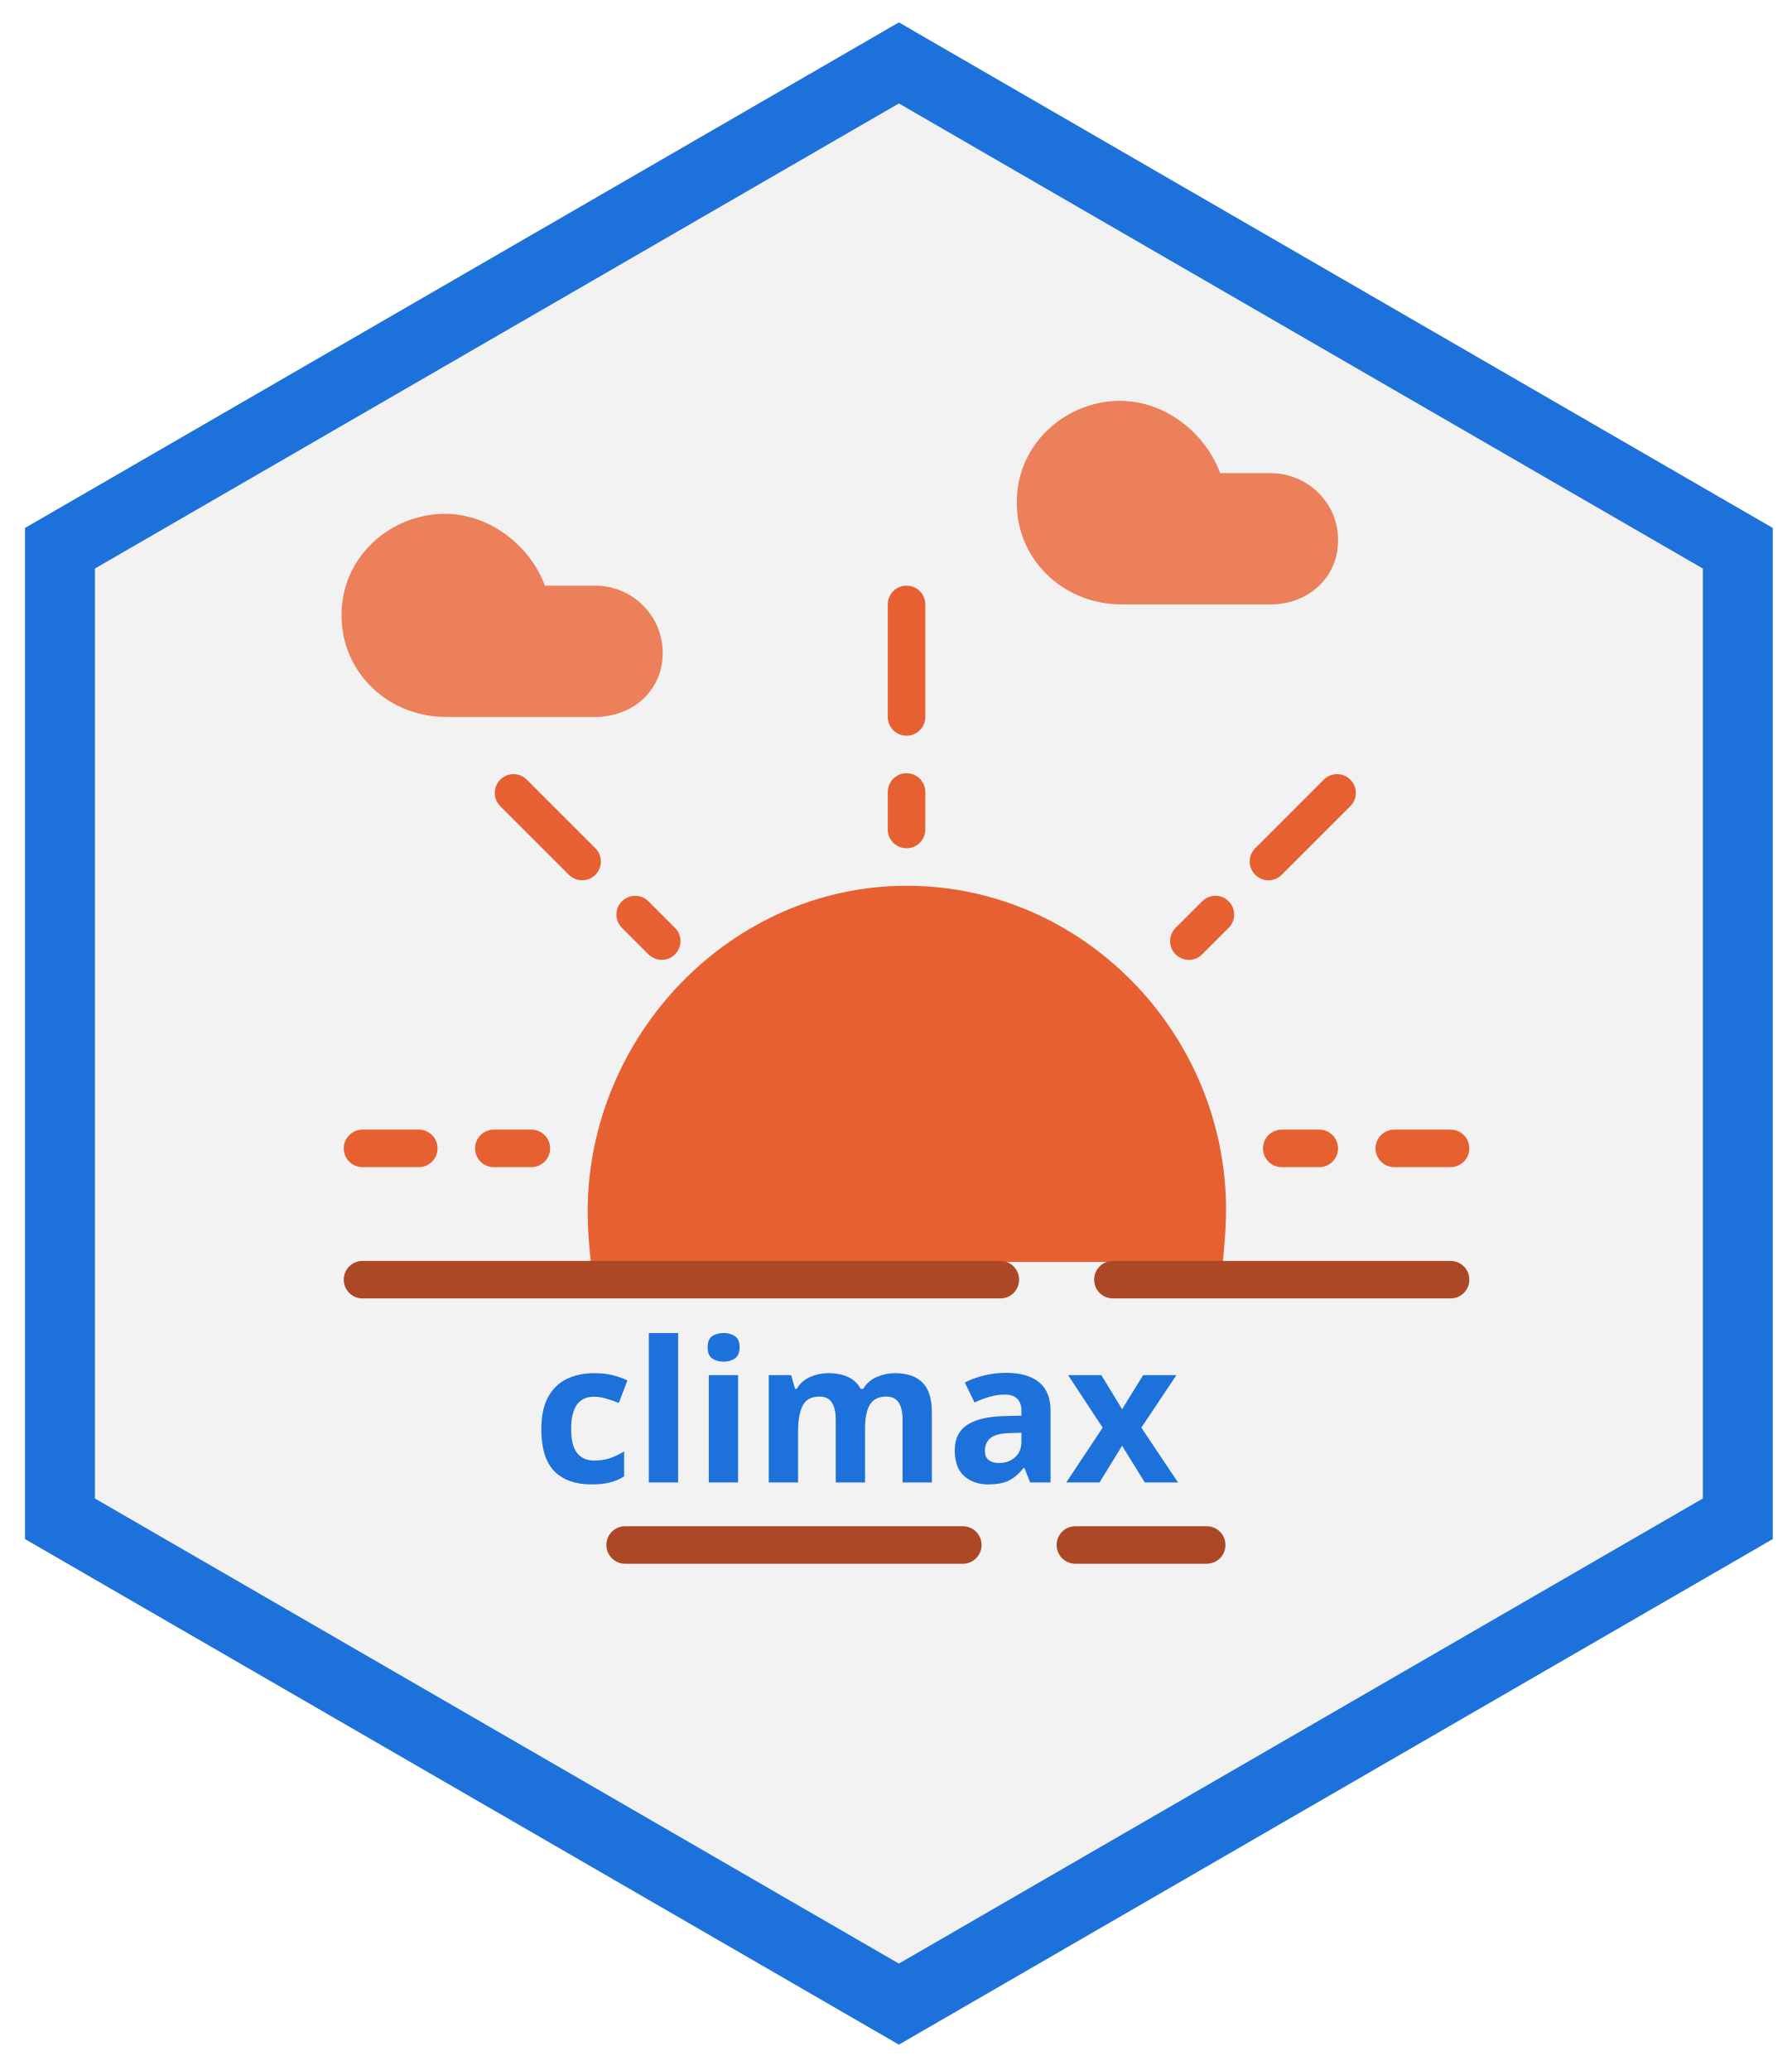
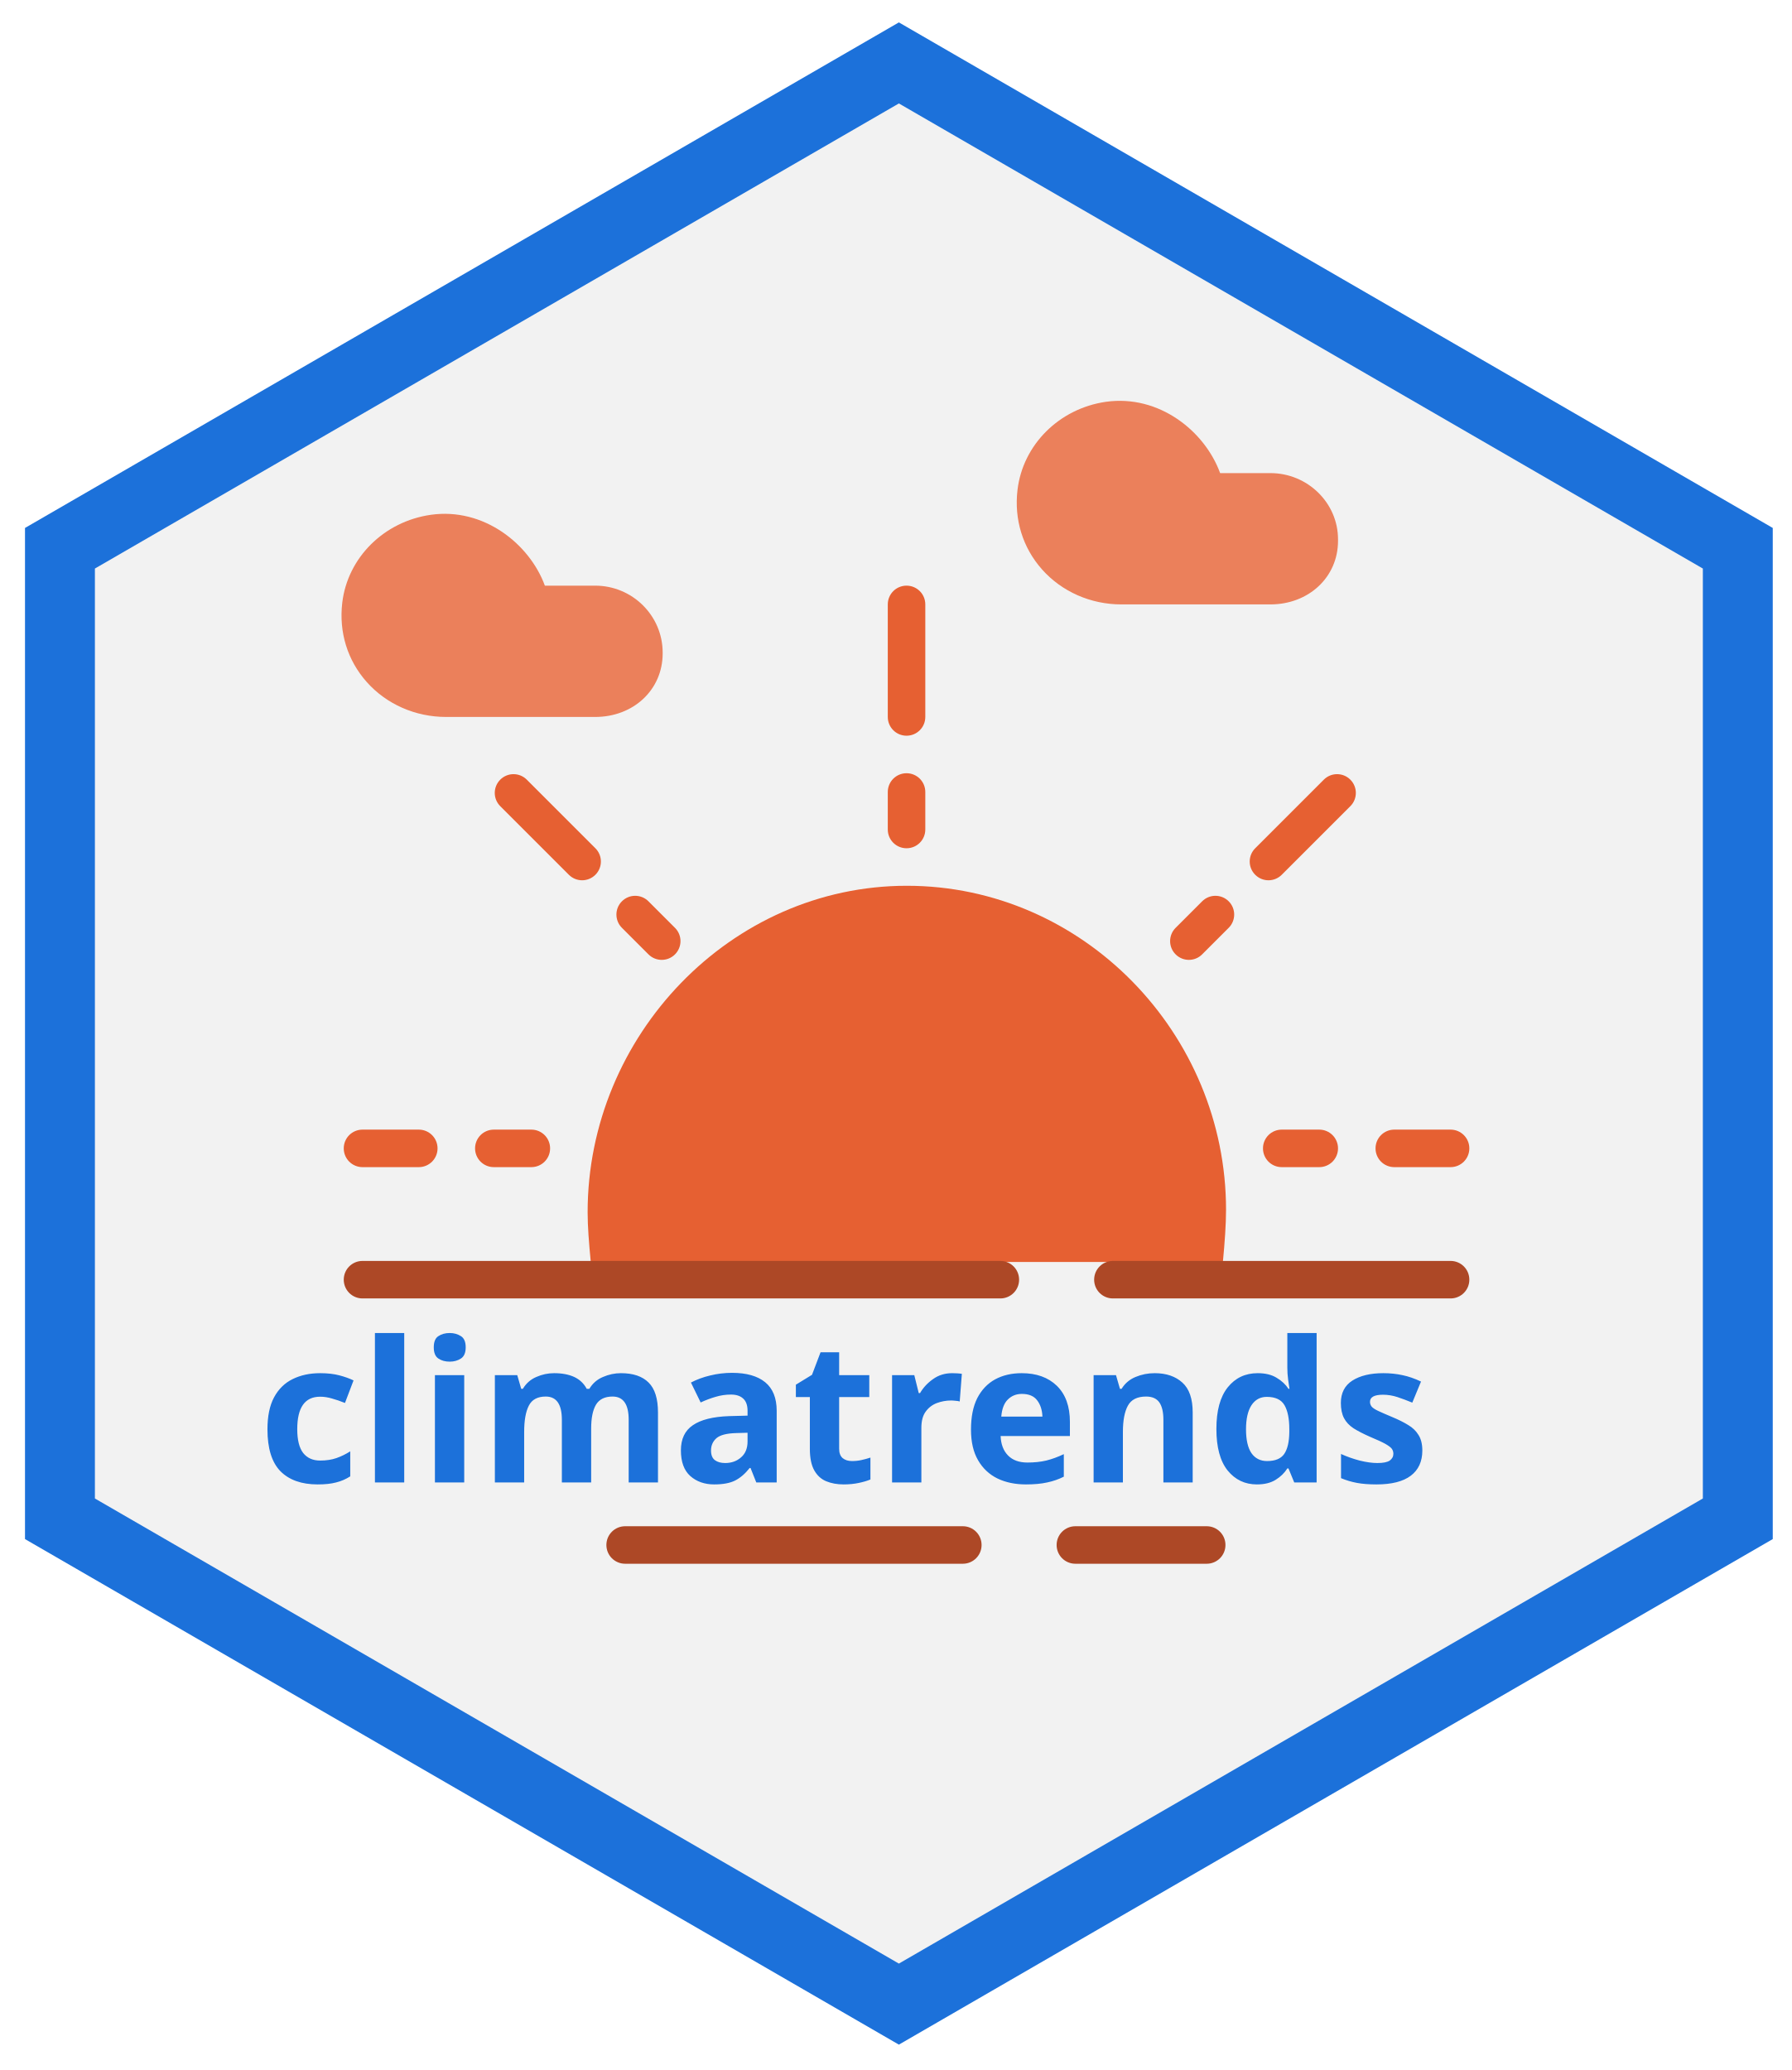
- <svg xmlns="http://www.w3.org/2000/svg" width="4.5cm" height="5.2cm" viewBox="0 0 170.079 196.535" version="1.1" id="svg6">
+ <svg xmlns="http://www.w3.org/2000/svg" id="svg6" version="1.1" viewBox="0 0 170.079 196.535" height="5.2cm" width="4.5cm">
  <defs id="defs10" />
-   <path d="M 6.416,142.37 V 52.047 L 84.493,6.878 162.57,52.047 v 90.322 l -78.077,45.168 z" id="path2" style="fill:#f2f2f2;stroke-width:1.304;fill-opacity:1" />
-   <path d="M 85.334,9.821 161.658,53.98 V 142.274 L 85.334,186.432 9.01,142.274 V 53.98 Z m 0,-7.695 L 2.373,50.126 V 146.127 L 85.334,194.127 168.295,146.127 V 50.126 Z" id="path4" style="fill:#1c71da;stroke-width:1.33;fill-opacity:1" />
-   <text xml:space="preserve" style="font-style:normal;font-variant:normal;font-weight:bold;font-stretch:normal;font-size:18.667px;line-height:1.25;font-family:sans-serif;-inkscape-font-specification:'sans-serif Bold';font-variant-ligatures:normal;font-variant-caps:normal;font-variant-numeric:normal;font-variant-east-asian:normal;text-align:start;letter-spacing:0px;word-spacing:0px;writing-mode:lr-tb;text-anchor:start;fill:#1c71da;fill-opacity:1;stroke:none" x="50.547" y="140.751" id="text833">
-     <tspan id="tspan831" x="50.547" y="140.751">climax</tspan>
+   <path style="fill:#f2f2f2;stroke-width:1.304;fill-opacity:1" id="path2" d="M 6.416,142.37 V 52.047 L 84.493,6.878 162.57,52.047 v 90.322 l -78.077,45.168 z" />
+   <path style="fill:#1c71da;stroke-width:1.33;fill-opacity:1" id="path4" d="M 85.334,9.821 161.658,53.98 V 142.274 L 85.334,186.432 9.01,142.274 V 53.98 Z m 0,-7.695 L 2.373,50.126 V 146.127 L 85.334,194.127 168.295,146.127 V 50.126 Z" />
+   <text id="text833" y="140.751" x="24.547" style="font-style:normal;font-variant:normal;font-weight:bold;font-stretch:normal;font-size:18.667px;line-height:1.25;font-family:sans-serif;-inkscape-font-specification:'sans-serif Bold';font-variant-ligatures:normal;font-variant-caps:normal;font-variant-numeric:normal;font-variant-east-asian:normal;text-align:start;letter-spacing:0px;word-spacing:0px;writing-mode:lr-tb;text-anchor:start;fill:#1c71da;fill-opacity:1;stroke:none" xml:space="preserve">
+     <tspan y="140.751" x="24.547" id="tspan831">climatrends</tspan>
  </text>
-   <g id="g1260" transform="matrix(0.2226172,0,0,0.2226172,-12.82653,115.8398)">
-     <g transform="translate(203.2525,-350.4678)" id="g1035">
-       <path style="fill:#eb805b" d="M 108.162,79.888 H 86.722 C 80.202,62.072 60.594,46.472 38.074,49.672 18.122,52.52 2.602,67.928 0.322,87.152 c -1.488,12.576 2.216,24.6 10.44,33.84 8.408,9.464 20.744,14.896 33.824,14.896 h 63.576 c 16.392,0 28.792,-11.624 28.792,-27.08 0,-0.04 0,-0.088 0,-0.128 0,-0.016 0,-0.04 0,-0.056 0,-0.016 0,-0.04 0,-0.056 0,-0.04 0,-0.088 0,-0.128 0,-15.768 -12.928,-28.552 -28.792,-28.552 z" id="path1031" />
-       <path style="fill:#eb805b" d="M 396.114,31.888 H 374.682 C 368.162,13.992 348.666,-1.68 326.026,1.472 306.082,4.32 290.554,19.768 288.274,39.048 c -1.496,12.608 2.224,24.656 10.472,33.936 8.424,9.472 20.736,14.904 33.792,14.904 h 63.576 c 16.32,0 28.84,-11.608 28.84,-27.072 0,-0.08 0,-0.16 0,-0.24 0,-0.032 0,-0.072 0,-0.104 0,-0.04 0,-0.072 0,-0.112 0,-0.08 0,-0.168 0,-0.24 0,-15.608 -13.056,-28.232 -28.84,-28.232 z" id="path1033" />
+   <g transform="matrix(0.2226172,0,0,0.2226172,-12.82653,115.8398)" id="g1260">
+     <g id="g1035" transform="translate(203.2525,-350.4678)">
+       <path id="path1031" d="M 108.162,79.888 H 86.722 C 80.202,62.072 60.594,46.472 38.074,49.672 18.122,52.52 2.602,67.928 0.322,87.152 c -1.488,12.576 2.216,24.6 10.44,33.84 8.408,9.464 20.744,14.896 33.824,14.896 h 63.576 c 16.392,0 28.792,-11.624 28.792,-27.08 0,-0.04 0,-0.088 0,-0.128 0,-0.016 0,-0.04 0,-0.056 0,-0.016 0,-0.04 0,-0.056 0,-0.04 0,-0.088 0,-0.128 0,-15.768 -12.928,-28.552 -28.792,-28.552 z" style="fill:#eb805b" />
+       <path id="path1033" d="M 396.114,31.888 H 374.682 C 368.162,13.992 348.666,-1.68 326.026,1.472 306.082,4.32 290.554,19.768 288.274,39.048 c -1.496,12.608 2.224,24.656 10.472,33.936 8.424,9.472 20.736,14.904 33.792,14.904 h 63.576 c 16.32,0 28.84,-11.608 28.84,-27.072 0,-0.08 0,-0.16 0,-0.24 0,-0.032 0,-0.072 0,-0.104 0,-0.04 0,-0.072 0,-0.112 0,-0.08 0,-0.168 0,-0.24 0,-15.608 -13.056,-28.232 -28.84,-28.232 z" style="fill:#eb805b" />
    </g>
-     <g transform="translate(203.2525,-350.4678)" id="g1059">
-       <path style="fill:#e66032" d="m 377.202,346.088 c 0,-75.176 -60.944,-138.2 -136.128,-138.2 -75.184,0 -136.12,64.056 -136.12,139.24 0,6.144 0.552,12.888 1.336,21.2 h 269.568 c 0.792,-8.312 1.344,-16.096 1.344,-22.24 z" id="path1037" />
-       <path style="fill:#e66032" d="m 240.954,143.888 c -4.424,0 -8,-3.576 -8,-8 v -48 c 0,-4.424 3.576,-8 8,-8 4.424,0 8,3.576 8,8 v 48 c 0,4.424 -3.576,8 -8,8 z" id="path1039" />
-       <path style="fill:#e66032" d="m 240.954,191.888 c -4.424,0 -8,-3.576 -8,-8 v -16 c 0,-4.424 3.576,-8 8,-8 4.424,0 8,3.576 8,8 v 16 c 0,4.424 -3.576,8 -8,8 z" id="path1041" />
-       <path style="fill:#e66032" d="m 395.298,205.544 c -2.048,0 -4.096,-0.784 -5.656,-2.344 -3.128,-3.128 -3.128,-8.184 0,-11.312 l 29.256,-29.256 c 3.128,-3.128 8.184,-3.128 11.312,0 3.128,3.128 3.128,8.184 0,11.312 L 400.954,203.2 c -1.56,1.56 -3.608,2.344 -5.656,2.344 z" id="path1043" />
-       <path style="fill:#e66032" d="m 361.354,239.488 c -2.048,0 -4.096,-0.784 -5.656,-2.344 -3.128,-3.128 -3.128,-8.184 0,-11.312 l 11.32,-11.32 c 3.128,-3.128 8.184,-3.128 11.312,0 3.128,3.128 3.128,8.184 0,11.312 l -11.32,11.32 c -1.56,1.568 -3.608,2.344 -5.656,2.344 z" id="path1045" />
-       <path style="fill:#e66032" d="m 472.954,327.888 h -24 c -4.424,0 -8,-3.576 -8,-8 0,-4.424 3.576,-8 8,-8 h 24 c 4.424,0 8,3.576 8,8 0,4.424 -3.576,8 -8,8 z" id="path1047" />
-       <path style="fill:#e66032" d="m 416.954,327.888 h -16 c -4.424,0 -8,-3.576 -8,-8 0,-4.424 3.576,-8 8,-8 h 16 c 4.424,0 8,3.576 8,8 0,4.424 -3.576,8 -8,8 z" id="path1049" />
-       <path style="fill:#e66032" d="m 32.954,327.888 h -24 c -4.424,0 -8,-3.576 -8,-8 0,-4.424 3.576,-8 8,-8 h 24 c 4.424,0 8,3.576 8,8 0,4.424 -3.576,8 -8,8 z" id="path1051" />
-       <path style="fill:#e66032" d="m 80.954,327.888 h -16 c -4.424,0 -8,-3.576 -8,-8 0,-4.424 3.576,-8 8,-8 h 16 c 4.424,0 8,3.576 8,8 0,4.424 -3.576,8 -8,8 z" id="path1053" />
-       <path style="fill:#e66032" d="m 102.61,205.544 c -2.048,0 -4.096,-0.784 -5.656,-2.344 L 67.698,173.944 c -3.128,-3.128 -3.128,-8.184 0,-11.312 3.128,-3.128 8.184,-3.128 11.312,0 l 29.256,29.256 c 3.128,3.128 3.128,8.184 0,11.312 -1.56,1.56 -3.608,2.344 -5.656,2.344 z" id="path1055" />
-       <path style="fill:#e66032" d="m 136.554,239.488 c -2.048,0 -4.096,-0.784 -5.656,-2.344 l -11.32,-11.32 c -3.128,-3.128 -3.128,-8.184 0,-11.312 3.128,-3.128 8.184,-3.128 11.312,0 l 11.32,11.32 c 3.128,3.128 3.128,8.184 0,11.312 -1.56,1.568 -3.608,2.344 -5.656,2.344 z" id="path1057" />
+     <g id="g1059" transform="translate(203.2525,-350.4678)">
+       <path id="path1037" d="m 377.202,346.088 c 0,-75.176 -60.944,-138.2 -136.128,-138.2 -75.184,0 -136.12,64.056 -136.12,139.24 0,6.144 0.552,12.888 1.336,21.2 h 269.568 c 0.792,-8.312 1.344,-16.096 1.344,-22.24 z" style="fill:#e66032" />
+       <path id="path1039" d="m 240.954,143.888 c -4.424,0 -8,-3.576 -8,-8 v -48 c 0,-4.424 3.576,-8 8,-8 4.424,0 8,3.576 8,8 v 48 c 0,4.424 -3.576,8 -8,8 z" style="fill:#e66032" />
+       <path id="path1041" d="m 240.954,191.888 c -4.424,0 -8,-3.576 -8,-8 v -16 c 0,-4.424 3.576,-8 8,-8 4.424,0 8,3.576 8,8 v 16 c 0,4.424 -3.576,8 -8,8 z" style="fill:#e66032" />
+       <path id="path1043" d="m 395.298,205.544 c -2.048,0 -4.096,-0.784 -5.656,-2.344 -3.128,-3.128 -3.128,-8.184 0,-11.312 l 29.256,-29.256 c 3.128,-3.128 8.184,-3.128 11.312,0 3.128,3.128 3.128,8.184 0,11.312 L 400.954,203.2 c -1.56,1.56 -3.608,2.344 -5.656,2.344 z" style="fill:#e66032" />
+       <path id="path1045" d="m 361.354,239.488 c -2.048,0 -4.096,-0.784 -5.656,-2.344 -3.128,-3.128 -3.128,-8.184 0,-11.312 l 11.32,-11.32 c 3.128,-3.128 8.184,-3.128 11.312,0 3.128,3.128 3.128,8.184 0,11.312 l -11.32,11.32 c -1.56,1.568 -3.608,2.344 -5.656,2.344 z" style="fill:#e66032" />
+       <path id="path1047" d="m 472.954,327.888 h -24 c -4.424,0 -8,-3.576 -8,-8 0,-4.424 3.576,-8 8,-8 h 24 c 4.424,0 8,3.576 8,8 0,4.424 -3.576,8 -8,8 z" style="fill:#e66032" />
+       <path id="path1049" d="m 416.954,327.888 h -16 c -4.424,0 -8,-3.576 -8,-8 0,-4.424 3.576,-8 8,-8 h 16 c 4.424,0 8,3.576 8,8 0,4.424 -3.576,8 -8,8 z" style="fill:#e66032" />
+       <path id="path1051" d="m 32.954,327.888 h -24 c -4.424,0 -8,-3.576 -8,-8 0,-4.424 3.576,-8 8,-8 h 24 c 4.424,0 8,3.576 8,8 0,4.424 -3.576,8 -8,8 z" style="fill:#e66032" />
+       <path id="path1053" d="m 80.954,327.888 h -16 c -4.424,0 -8,-3.576 -8,-8 0,-4.424 3.576,-8 8,-8 h 16 c 4.424,0 8,3.576 8,8 0,4.424 -3.576,8 -8,8 z" style="fill:#e66032" />
+       <path id="path1055" d="m 102.61,205.544 c -2.048,0 -4.096,-0.784 -5.656,-2.344 L 67.698,173.944 c -3.128,-3.128 -3.128,-8.184 0,-11.312 3.128,-3.128 8.184,-3.128 11.312,0 l 29.256,29.256 c 3.128,3.128 3.128,8.184 0,11.312 -1.56,1.56 -3.608,2.344 -5.656,2.344 z" style="fill:#e66032" />
+       <path id="path1057" d="m 136.554,239.488 c -2.048,0 -4.096,-0.784 -5.656,-2.344 l -11.32,-11.32 c -3.128,-3.128 -3.128,-8.184 0,-11.312 3.128,-3.128 8.184,-3.128 11.312,0 l 11.32,11.32 c 3.128,3.128 3.128,8.184 0,11.312 -1.56,1.568 -3.608,2.344 -5.656,2.344 z" style="fill:#e66032" />
    </g>
-     <path id="path1061" d="m 484.207,33.42 h -272 c -4.424,0 -8,-3.576 -8,-8 0,-4.424 3.576,-8 8,-8 h 272 c 4.424,0 8,3.576 8,8 0,4.424 -3.576,8 -8,8 z" style="fill:#ad4826" />
-     <path id="path1063" d="m 676.207,33.42 h -144 c -4.424,0 -8,-3.576 -8,-8 0,-4.424 3.576,-8 8,-8 h 144 c 4.424,0 8,3.576 8,8 0,4.424 -3.576,8 -8,8 z" style="fill:#ad4826" />
-     <path id="path1069" d="m 572.207,146.572 h -56 c -4.424,0 -8,-3.576 -8,-8 0,-4.424 3.576,-8 8,-8 h 56 c 4.424,0 8,3.576 8,8 0,4.424 -3.576,8 -8,8 z" style="fill:#ad4826" />
-     <path id="path1071" d="m 468.207,146.572 h -144 c -4.424,0 -8,-3.576 -8,-8 0,-4.424 3.576,-8 8,-8 h 144 c 4.424,0 8,3.576 8,8 0,4.424 -3.576,8 -8,8 z" style="fill:#ad4826" />
+     <path style="fill:#ad4826" d="m 484.207,33.42 h -272 c -4.424,0 -8,-3.576 -8,-8 0,-4.424 3.576,-8 8,-8 h 272 c 4.424,0 8,3.576 8,8 0,4.424 -3.576,8 -8,8 z" id="path1061" />
+     <path style="fill:#ad4826" d="m 676.207,33.42 h -144 c -4.424,0 -8,-3.576 -8,-8 0,-4.424 3.576,-8 8,-8 h 144 c 4.424,0 8,3.576 8,8 0,4.424 -3.576,8 -8,8 z" id="path1063" />
+     <path style="fill:#ad4826" d="m 572.207,146.572 h -56 c -4.424,0 -8,-3.576 -8,-8 0,-4.424 3.576,-8 8,-8 h 56 c 4.424,0 8,3.576 8,8 0,4.424 -3.576,8 -8,8 z" id="path1069" />
+     <path style="fill:#ad4826" d="m 468.207,146.572 h -144 c -4.424,0 -8,-3.576 -8,-8 0,-4.424 3.576,-8 8,-8 h 144 c 4.424,0 8,3.576 8,8 0,4.424 -3.576,8 -8,8 z" id="path1071" />
  </g>
</svg>
